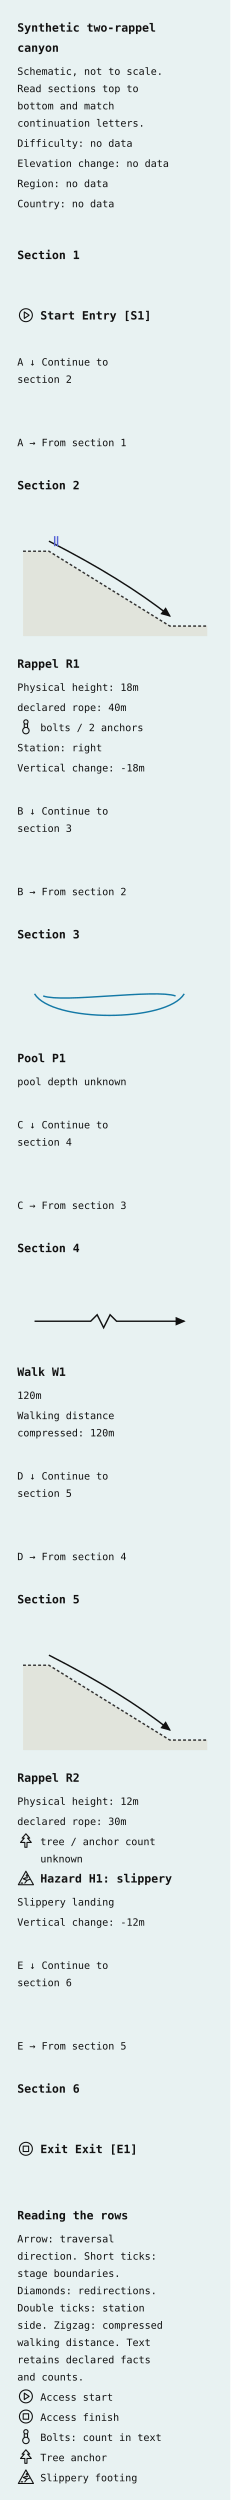
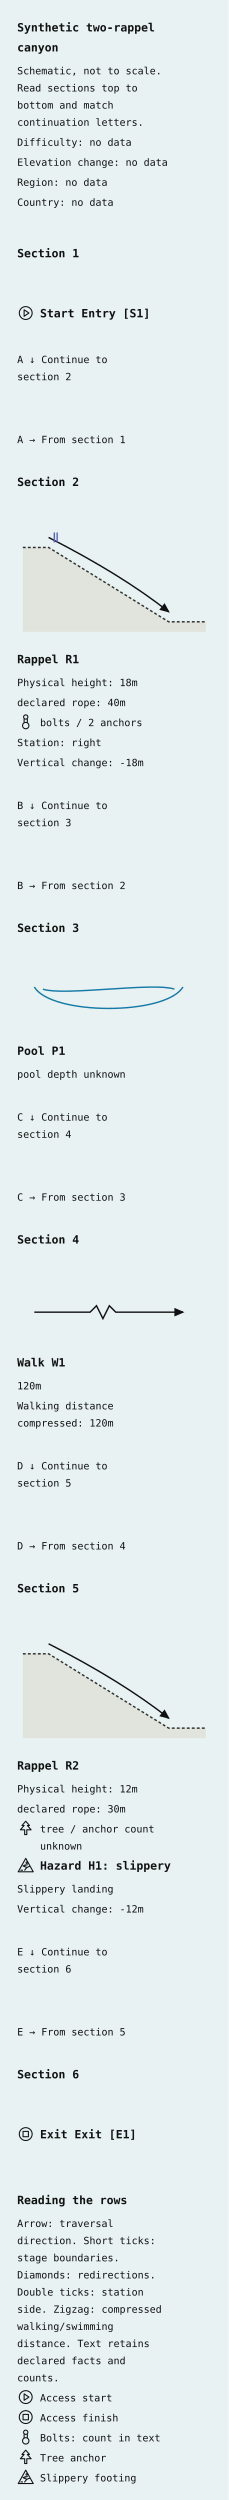
- <svg xmlns="http://www.w3.org/2000/svg" role="img" lang="en" xml:lang="en" aria-labelledby="canyon-320-title" aria-describedby="canyon-320-description" viewBox="0 0 320 3474" width="320" height="3474" style="max-width: none; min-width: 320px; height: auto;" data-vrl-flow="rows">
+ <svg xmlns="http://www.w3.org/2000/svg" role="img" lang="en" xml:lang="en" aria-labelledby="canyon-320-title" aria-describedby="canyon-320-description" viewBox="0 0 320 3498" width="320" height="3498" style="max-width: none; min-width: 320px; height: auto;" data-vrl-flow="rows">
  <defs>
    <marker id="canyon-320-arrow" markerWidth="8" markerHeight="8" refX="6" refY="3" orient="auto" markerUnits="strokeWidth">
      <path d="M0,0 L0,6 L7,3 z" fill="#111111" />
    </marker>
  </defs>
-   <rect x="0" y="0" width="320" height="3474" fill="#e8f2f2" />
+   <rect x="0" y="0" width="320" height="3498" fill="#e8f2f2" />
  <text x="24" y="44" font-family="ui-monospace, monospace" font-size="16" font-weight="700" fill="#111111" xml:space="preserve">Synthetic two-rappel </text>
  <text x="24" y="72" font-family="ui-monospace, monospace" font-size="16" font-weight="700" fill="#111111" xml:space="preserve">canyon</text>
  <text x="24" y="104" font-family="ui-monospace, monospace" font-size="14" font-weight="400" fill="#111111" xml:space="preserve">Schematic, not to scale. </text>
  <text x="24" y="128" font-family="ui-monospace, monospace" font-size="14" font-weight="400" fill="#111111" xml:space="preserve">Read sections top to </text>
  <text x="24" y="152" font-family="ui-monospace, monospace" font-size="14" font-weight="400" fill="#111111" xml:space="preserve">bottom and match </text>
  <text x="24" y="176" font-family="ui-monospace, monospace" font-size="14" font-weight="400" fill="#111111" xml:space="preserve">continuation letters.</text>
  <text x="24" y="204" font-family="ui-monospace, monospace" font-size="14" font-weight="400" fill="#111111" xml:space="preserve">Difficulty: no data</text>
  <text x="24" y="232" font-family="ui-monospace, monospace" font-size="14" font-weight="400" fill="#111111" xml:space="preserve">Elevation change: no data</text>
  <text x="24" y="260" font-family="ui-monospace, monospace" font-size="14" font-weight="400" fill="#111111" xml:space="preserve">Region: no data</text>
  <text x="24" y="288" font-family="ui-monospace, monospace" font-size="14" font-weight="400" fill="#111111" xml:space="preserve">Country: no data</text>
  <g class="vrl-row" data-section="1" data-elements="0">
    <text x="24" y="360" font-family="ui-monospace, monospace" font-size="16" font-weight="700" fill="#111111" xml:space="preserve">Section 1</text>
    <text x="56" y="444" font-family="ui-monospace, monospace" font-size="16" font-weight="700" fill="#111111" xml:space="preserve" data-element="0">Start Entry [S1]</text>
    <g class="vrl-annotation-icon" data-vrl-icon="start" aria-hidden="true" focusable="false" transform="translate(24 426) scale(0.75)" color="#111111">
      <g fill="none" stroke="currentColor" stroke-width="2" stroke-linecap="round" stroke-linejoin="round">
        <path d="M 4 16 a 12 12 0 1 0 24 0 a 12 12 0 1 0 -24 0" />
        <path d="M 13 10 22 16 13 22 Z" />
      </g>
    </g>
    <g class="vrl-continuation" data-code="A" data-role="out" data-section="2">
      <text x="24" y="508" font-family="ui-monospace, monospace" font-size="14" font-weight="400" fill="#111111" xml:space="preserve">A ↓ Continue to </text>
      <text x="24" y="532" font-family="ui-monospace, monospace" font-size="14" font-weight="400" fill="#111111" xml:space="preserve">section 2</text>
    </g>
  </g>
  <g class="vrl-row" data-section="2" data-elements="1">
    <g class="vrl-continuation" data-code="A" data-role="in" data-section="1">
      <text x="24" y="620" font-family="ui-monospace, monospace" font-size="14" font-weight="400" fill="#111111" xml:space="preserve">A → From section 1</text>
    </g>
    <text x="24" y="680" font-family="ui-monospace, monospace" font-size="16" font-weight="700" fill="#111111" xml:space="preserve">Section 2</text>
    <path class="vrl-row-wash" d="M 32 766 L 68 766 L 236 870 L 288 870 L 288 884 L 32 884 Z" fill="#d8d1bb" fill-opacity="0.4" stroke="none" stroke-width="2" />
    <path class="vrl-row-contour" d="M 32 766 L 68 766 L 236 870 L 288 870" fill="none" fill-opacity="0.4" stroke="#303030" stroke-width="2" stroke-dasharray="4 3" />
    <path class="vrl-row-technical" d="M 68 752 C 136 786.667 192 821.333 236 856" fill="none" fill-opacity="0.4" stroke="#111111" stroke-width="2" marker-end="url(#canyon-320-arrow)" />
    <path class="vrl-row-station" d="M 76 745 L 76 759" fill="none" fill-opacity="0.4" stroke="#5865d6" stroke-width="2" />
    <path class="vrl-row-station" d="M 80 745 L 80 759" fill="none" fill-opacity="0.4" stroke="#5865d6" stroke-width="2" />
    <text x="24" y="928" font-family="ui-monospace, monospace" font-size="16" font-weight="700" fill="#111111" xml:space="preserve" data-element="1">Rappel R1</text>
    <text x="24" y="960" font-family="ui-monospace, monospace" font-size="14" font-weight="400" fill="#111111" xml:space="preserve" data-element="1">Physical height: 18m</text>
    <text x="24" y="988" font-family="ui-monospace, monospace" font-size="14" font-weight="400" fill="#111111" xml:space="preserve" data-element="1">declared rope: 40m</text>
    <text x="56" y="1016" font-family="ui-monospace, monospace" font-size="14" font-weight="400" fill="#111111" xml:space="preserve" data-element="1">bolts / 2 anchors</text>
    <text x="24" y="1044" font-family="ui-monospace, monospace" font-size="14" font-weight="400" fill="#111111" xml:space="preserve" data-element="1">Station: right</text>
    <text x="24" y="1072" font-family="ui-monospace, monospace" font-size="14" font-weight="400" fill="#111111" xml:space="preserve" data-element="1">Vertical change: -18m</text>
    <g class="vrl-annotation-icon" data-vrl-icon="bolt" aria-hidden="true" focusable="false" transform="translate(24 998) scale(0.75)" color="#111111">
      <g fill="none" stroke="currentColor" stroke-width="2" stroke-linecap="round" stroke-linejoin="round">
        <path d="M 12 7 a 4 4 0 1 0 8 0 a 4 4 0 1 0 -8 0" />
        <path d="M 10 23 a 6 6 0 1 0 12 0 a 6 6 0 1 0 -12 0" />
        <path d="M 13 11 v 6 M 19 11 v 6" />
      </g>
    </g>
    <g class="vrl-continuation" data-code="B" data-role="out" data-section="3">
      <text x="24" y="1132" font-family="ui-monospace, monospace" font-size="14" font-weight="400" fill="#111111" xml:space="preserve">B ↓ Continue to </text>
      <text x="24" y="1156" font-family="ui-monospace, monospace" font-size="14" font-weight="400" fill="#111111" xml:space="preserve">section 3</text>
    </g>
  </g>
  <g class="vrl-row" data-section="3" data-elements="2">
    <g class="vrl-continuation" data-code="B" data-role="in" data-section="2">
      <text x="24" y="1244" font-family="ui-monospace, monospace" font-size="14" font-weight="400" fill="#111111" xml:space="preserve">B → From section 2</text>
    </g>
    <text x="24" y="1304" font-family="ui-monospace, monospace" font-size="16" font-weight="700" fill="#111111" xml:space="preserve">Section 3</text>
    <path class="vrl-row-pool" d="M 48 1381 C 72 1421 232 1421 256 1381" fill="none" fill-opacity="0.4" stroke="#1479a6" stroke-width="2" />
    <path class="vrl-row-water" d="M 60 1384 C 88 1394 216 1374 244 1384" fill="none" fill-opacity="0.4" stroke="#1479a6" stroke-width="2" />
    <text x="24" y="1476" font-family="ui-monospace, monospace" font-size="16" font-weight="700" fill="#111111" xml:space="preserve" data-element="2">Pool P1</text>
    <text x="24" y="1508" font-family="ui-monospace, monospace" font-size="14" font-weight="400" fill="#111111" xml:space="preserve" data-element="2">pool depth unknown</text>
    <g class="vrl-continuation" data-code="C" data-role="out" data-section="4">
      <text x="24" y="1568" font-family="ui-monospace, monospace" font-size="14" font-weight="400" fill="#111111" xml:space="preserve">C ↓ Continue to </text>
      <text x="24" y="1592" font-family="ui-monospace, monospace" font-size="14" font-weight="400" fill="#111111" xml:space="preserve">section 4</text>
    </g>
  </g>
  <g class="vrl-row" data-section="4" data-elements="3">
    <g class="vrl-continuation" data-code="C" data-role="in" data-section="3">
      <text x="24" y="1680" font-family="ui-monospace, monospace" font-size="14" font-weight="400" fill="#111111" xml:space="preserve">C → From section 3</text>
    </g>
    <text x="24" y="1740" font-family="ui-monospace, monospace" font-size="16" font-weight="700" fill="#111111" xml:space="preserve">Section 4</text>
    <path class="vrl-row-distance-break" d="M 48 1836 L 126 1836 L 135 1827 L 144 1845 L 153 1827 L 162 1836 L 256 1836" fill="none" fill-opacity="0.4" stroke="#111111" stroke-width="2" marker-end="url(#canyon-320-arrow)" />
    <text x="24" y="1912" font-family="ui-monospace, monospace" font-size="16" font-weight="700" fill="#111111" xml:space="preserve" data-element="3">Walk W1</text>
    <text x="24" y="1944" font-family="ui-monospace, monospace" font-size="14" font-weight="400" fill="#111111" xml:space="preserve" data-element="3">120m</text>
    <text x="24" y="1972" font-family="ui-monospace, monospace" font-size="14" font-weight="400" fill="#111111" xml:space="preserve" data-element="3">Walking distance </text>
    <text x="24" y="1996" font-family="ui-monospace, monospace" font-size="14" font-weight="400" fill="#111111" xml:space="preserve" data-element="3">compressed: 120m</text>
    <g class="vrl-continuation" data-code="D" data-role="out" data-section="5">
      <text x="24" y="2056" font-family="ui-monospace, monospace" font-size="14" font-weight="400" fill="#111111" xml:space="preserve">D ↓ Continue to </text>
      <text x="24" y="2080" font-family="ui-monospace, monospace" font-size="14" font-weight="400" fill="#111111" xml:space="preserve">section 5</text>
    </g>
  </g>
  <g class="vrl-row" data-section="5" data-elements="4,5">
    <g class="vrl-continuation" data-code="D" data-role="in" data-section="4">
      <text x="24" y="2168" font-family="ui-monospace, monospace" font-size="14" font-weight="400" fill="#111111" xml:space="preserve">D → From section 4</text>
    </g>
    <text x="24" y="2228" font-family="ui-monospace, monospace" font-size="16" font-weight="700" fill="#111111" xml:space="preserve">Section 5</text>
    <path class="vrl-row-wash" d="M 32 2314 L 68 2314 L 236 2418 L 288 2418 L 288 2432 L 32 2432 Z" fill="#d8d1bb" fill-opacity="0.4" stroke="none" stroke-width="2" />
    <path class="vrl-row-contour" d="M 32 2314 L 68 2314 L 236 2418 L 288 2418" fill="none" fill-opacity="0.4" stroke="#303030" stroke-width="2" stroke-dasharray="4 3" />
    <path class="vrl-row-technical" d="M 68 2300 C 136 2334.667 192 2369.333 236 2404" fill="none" fill-opacity="0.4" stroke="#111111" stroke-width="2" marker-end="url(#canyon-320-arrow)" />
    <text x="24" y="2476" font-family="ui-monospace, monospace" font-size="16" font-weight="700" fill="#111111" xml:space="preserve" data-element="4">Rappel R2</text>
    <text x="24" y="2508" font-family="ui-monospace, monospace" font-size="14" font-weight="400" fill="#111111" xml:space="preserve" data-element="4">Physical height: 12m</text>
    <text x="24" y="2536" font-family="ui-monospace, monospace" font-size="14" font-weight="400" fill="#111111" xml:space="preserve" data-element="4">declared rope: 30m</text>
    <text x="56" y="2564" font-family="ui-monospace, monospace" font-size="14" font-weight="400" fill="#111111" xml:space="preserve" data-element="4">tree / anchor count </text>
    <text x="56" y="2588" font-family="ui-monospace, monospace" font-size="14" font-weight="400" fill="#111111" xml:space="preserve" data-element="4">unknown</text>
    <text x="56" y="2616" font-family="ui-monospace, monospace" font-size="16" font-weight="700" fill="#111111" xml:space="preserve" data-element="5">Hazard H1: slippery</text>
    <text x="24" y="2648" font-family="ui-monospace, monospace" font-size="14" font-weight="400" fill="#111111" xml:space="preserve" data-element="5">Slippery landing</text>
    <text x="24" y="2676" font-family="ui-monospace, monospace" font-size="14" font-weight="400" fill="#111111" xml:space="preserve" data-element="4">Vertical change: -12m</text>
    <g class="vrl-annotation-icon" data-vrl-icon="tree" aria-hidden="true" focusable="false" transform="translate(24 2546) scale(0.75)" color="#111111">
      <g fill="none" stroke="currentColor" stroke-width="2" stroke-linecap="round" stroke-linejoin="round">
        <path d="M 16 3 9 11 h 4 l -7 8 h 8 v 9 h 4 v -9 h 8 l -7 -8 h 4 Z" />
      </g>
    </g>
    <g class="vrl-annotation-icon" data-vrl-icon="slippery" aria-hidden="true" focusable="false" transform="translate(24 2598) scale(0.75)" color="#111111">
      <g fill="none" stroke="currentColor" stroke-width="2" stroke-linecap="round" stroke-linejoin="round">
        <path d="M 16 3 30 28 H 2 Z" />
        <path d="M 16.5 11 a 1.5 1.5 0 1 0 3 0 a 1.5 1.5 0 1 0 -3 0" />
        <path d="M 16 15 l -5 2 7 3 5 -2 M 18 20 l -4 5 M 14 16 l 5 -1 M 7 25 h 3" />
      </g>
    </g>
    <g class="vrl-continuation" data-code="E" data-role="out" data-section="6">
      <text x="24" y="2736" font-family="ui-monospace, monospace" font-size="14" font-weight="400" fill="#111111" xml:space="preserve">E ↓ Continue to </text>
      <text x="24" y="2760" font-family="ui-monospace, monospace" font-size="14" font-weight="400" fill="#111111" xml:space="preserve">section 6</text>
    </g>
  </g>
  <g class="vrl-row" data-section="6" data-elements="6">
    <g class="vrl-continuation" data-code="E" data-role="in" data-section="5">
      <text x="24" y="2848" font-family="ui-monospace, monospace" font-size="14" font-weight="400" fill="#111111" xml:space="preserve">E → From section 5</text>
    </g>
    <text x="24" y="2908" font-family="ui-monospace, monospace" font-size="16" font-weight="700" fill="#111111" xml:space="preserve">Section 6</text>
    <text x="56" y="2992" font-family="ui-monospace, monospace" font-size="16" font-weight="700" fill="#111111" xml:space="preserve" data-element="6">Exit Exit [E1]</text>
    <g class="vrl-annotation-icon" data-vrl-icon="finish" aria-hidden="true" focusable="false" transform="translate(24 2974) scale(0.75)" color="#111111">
      <g fill="none" stroke="currentColor" stroke-width="2" stroke-linecap="round" stroke-linejoin="round">
        <path d="M 4 16 a 12 12 0 1 0 24 0 a 12 12 0 1 0 -24 0" />
        <path d="M 11 11 h 10 v 10 H 11 Z" />
      </g>
    </g>
  </g>
  <text x="24" y="3084" font-family="ui-monospace, monospace" font-size="16" font-weight="700" fill="#111111" xml:space="preserve">Reading the rows</text>
  <text x="24" y="3116" font-family="ui-monospace, monospace" font-size="14" font-weight="400" fill="#111111" xml:space="preserve">Arrow: traversal </text>
  <text x="24" y="3140" font-family="ui-monospace, monospace" font-size="14" font-weight="400" fill="#111111" xml:space="preserve">direction. Short ticks: </text>
  <text x="24" y="3164" font-family="ui-monospace, monospace" font-size="14" font-weight="400" fill="#111111" xml:space="preserve">stage boundaries. </text>
  <text x="24" y="3188" font-family="ui-monospace, monospace" font-size="14" font-weight="400" fill="#111111" xml:space="preserve">Diamonds: redirections. </text>
  <text x="24" y="3212" font-family="ui-monospace, monospace" font-size="14" font-weight="400" fill="#111111" xml:space="preserve">Double ticks: station </text>
  <text x="24" y="3236" font-family="ui-monospace, monospace" font-size="14" font-weight="400" fill="#111111" xml:space="preserve">side. Zigzag: compressed </text>
-   <text x="24" y="3260" font-family="ui-monospace, monospace" font-size="14" font-weight="400" fill="#111111" xml:space="preserve">walking distance. Text </text>
-   <text x="24" y="3284" font-family="ui-monospace, monospace" font-size="14" font-weight="400" fill="#111111" xml:space="preserve">retains declared facts </text>
-   <text x="24" y="3308" font-family="ui-monospace, monospace" font-size="14" font-weight="400" fill="#111111" xml:space="preserve">and counts.</text>
-   <text x="56" y="3336" font-family="ui-monospace, monospace" font-size="14" font-weight="400" fill="#111111" xml:space="preserve">Access start</text>
-   <text x="56" y="3364" font-family="ui-monospace, monospace" font-size="14" font-weight="400" fill="#111111" xml:space="preserve">Access finish</text>
-   <text x="56" y="3392" font-family="ui-monospace, monospace" font-size="14" font-weight="400" fill="#111111" xml:space="preserve">Bolts: count in text</text>
-   <text x="56" y="3420" font-family="ui-monospace, monospace" font-size="14" font-weight="400" fill="#111111" xml:space="preserve">Tree anchor</text>
-   <text x="56" y="3448" font-family="ui-monospace, monospace" font-size="14" font-weight="400" fill="#111111" xml:space="preserve">Slippery footing</text>
-   <g class="vrl-annotation-icon" data-vrl-icon="start" aria-hidden="true" focusable="false" transform="translate(24 3318) scale(0.75)" color="#111111">
+   <text x="24" y="3260" font-family="ui-monospace, monospace" font-size="14" font-weight="400" fill="#111111" xml:space="preserve">walking/swimming </text>
+   <text x="24" y="3284" font-family="ui-monospace, monospace" font-size="14" font-weight="400" fill="#111111" xml:space="preserve">distance. Text retains </text>
+   <text x="24" y="3308" font-family="ui-monospace, monospace" font-size="14" font-weight="400" fill="#111111" xml:space="preserve">declared facts and </text>
+   <text x="24" y="3332" font-family="ui-monospace, monospace" font-size="14" font-weight="400" fill="#111111" xml:space="preserve">counts.</text>
+   <text x="56" y="3360" font-family="ui-monospace, monospace" font-size="14" font-weight="400" fill="#111111" xml:space="preserve">Access start</text>
+   <text x="56" y="3388" font-family="ui-monospace, monospace" font-size="14" font-weight="400" fill="#111111" xml:space="preserve">Access finish</text>
+   <text x="56" y="3416" font-family="ui-monospace, monospace" font-size="14" font-weight="400" fill="#111111" xml:space="preserve">Bolts: count in text</text>
+   <text x="56" y="3444" font-family="ui-monospace, monospace" font-size="14" font-weight="400" fill="#111111" xml:space="preserve">Tree anchor</text>
+   <text x="56" y="3472" font-family="ui-monospace, monospace" font-size="14" font-weight="400" fill="#111111" xml:space="preserve">Slippery footing</text>
+   <g class="vrl-annotation-icon" data-vrl-icon="start" aria-hidden="true" focusable="false" transform="translate(24 3342) scale(0.75)" color="#111111">
    <g fill="none" stroke="currentColor" stroke-width="2" stroke-linecap="round" stroke-linejoin="round">
      <path d="M 4 16 a 12 12 0 1 0 24 0 a 12 12 0 1 0 -24 0" />
      <path d="M 13 10 22 16 13 22 Z" />
    </g>
  </g>
-   <g class="vrl-annotation-icon" data-vrl-icon="finish" aria-hidden="true" focusable="false" transform="translate(24 3346) scale(0.75)" color="#111111">
+   <g class="vrl-annotation-icon" data-vrl-icon="finish" aria-hidden="true" focusable="false" transform="translate(24 3370) scale(0.75)" color="#111111">
    <g fill="none" stroke="currentColor" stroke-width="2" stroke-linecap="round" stroke-linejoin="round">
      <path d="M 4 16 a 12 12 0 1 0 24 0 a 12 12 0 1 0 -24 0" />
      <path d="M 11 11 h 10 v 10 H 11 Z" />
    </g>
  </g>
-   <g class="vrl-annotation-icon" data-vrl-icon="bolt" aria-hidden="true" focusable="false" transform="translate(24 3374) scale(0.75)" color="#111111">
+   <g class="vrl-annotation-icon" data-vrl-icon="bolt" aria-hidden="true" focusable="false" transform="translate(24 3398) scale(0.75)" color="#111111">
    <g fill="none" stroke="currentColor" stroke-width="2" stroke-linecap="round" stroke-linejoin="round">
      <path d="M 12 7 a 4 4 0 1 0 8 0 a 4 4 0 1 0 -8 0" />
      <path d="M 10 23 a 6 6 0 1 0 12 0 a 6 6 0 1 0 -12 0" />
      <path d="M 13 11 v 6 M 19 11 v 6" />
    </g>
  </g>
-   <g class="vrl-annotation-icon" data-vrl-icon="tree" aria-hidden="true" focusable="false" transform="translate(24 3402) scale(0.75)" color="#111111">
+   <g class="vrl-annotation-icon" data-vrl-icon="tree" aria-hidden="true" focusable="false" transform="translate(24 3426) scale(0.75)" color="#111111">
    <g fill="none" stroke="currentColor" stroke-width="2" stroke-linecap="round" stroke-linejoin="round">
      <path d="M 16 3 9 11 h 4 l -7 8 h 8 v 9 h 4 v -9 h 8 l -7 -8 h 4 Z" />
    </g>
  </g>
-   <g class="vrl-annotation-icon" data-vrl-icon="slippery" aria-hidden="true" focusable="false" transform="translate(24 3430) scale(0.75)" color="#111111">
+   <g class="vrl-annotation-icon" data-vrl-icon="slippery" aria-hidden="true" focusable="false" transform="translate(24 3454) scale(0.75)" color="#111111">
    <g fill="none" stroke="currentColor" stroke-width="2" stroke-linecap="round" stroke-linejoin="round">
      <path d="M 16 3 30 28 H 2 Z" />
      <path d="M 16.5 11 a 1.5 1.5 0 1 0 3 0 a 1.5 1.5 0 1 0 -3 0" />
      <path d="M 16 15 l -5 2 7 3 5 -2 M 18 20 l -4 5 M 14 16 l 5 -1 M 7 25 h 3" />
    </g>
  </g>
</svg>
